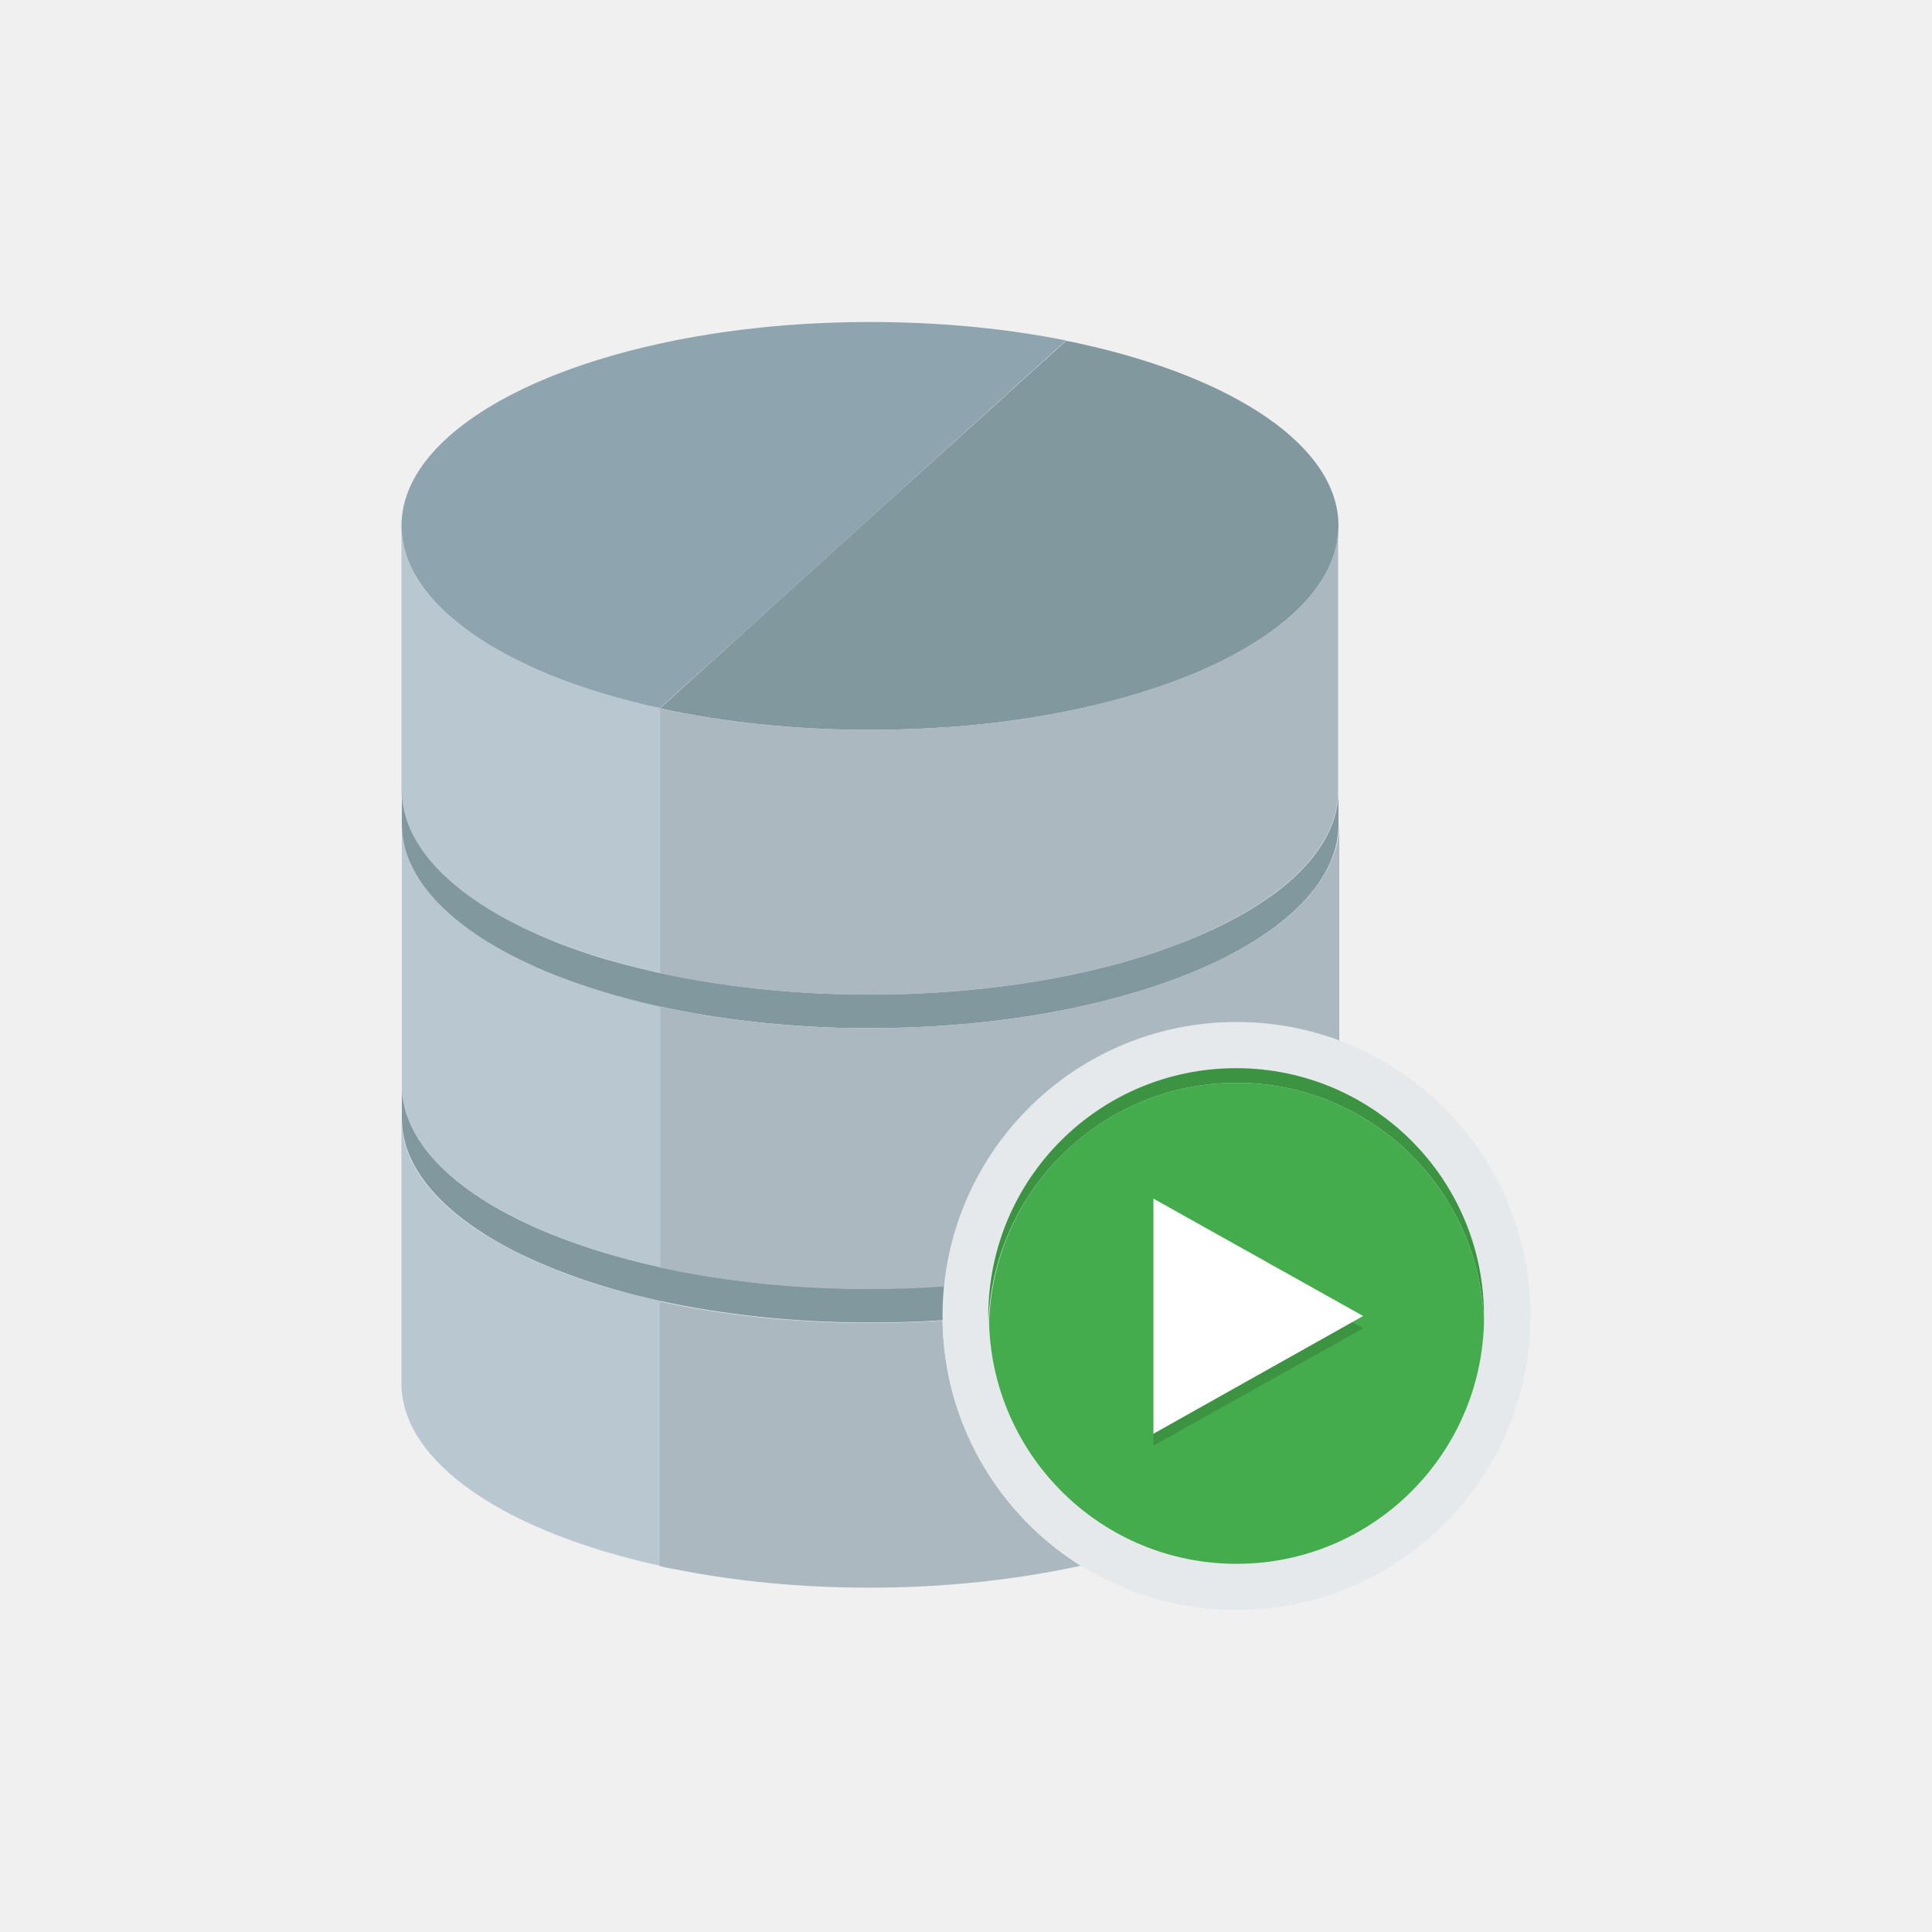
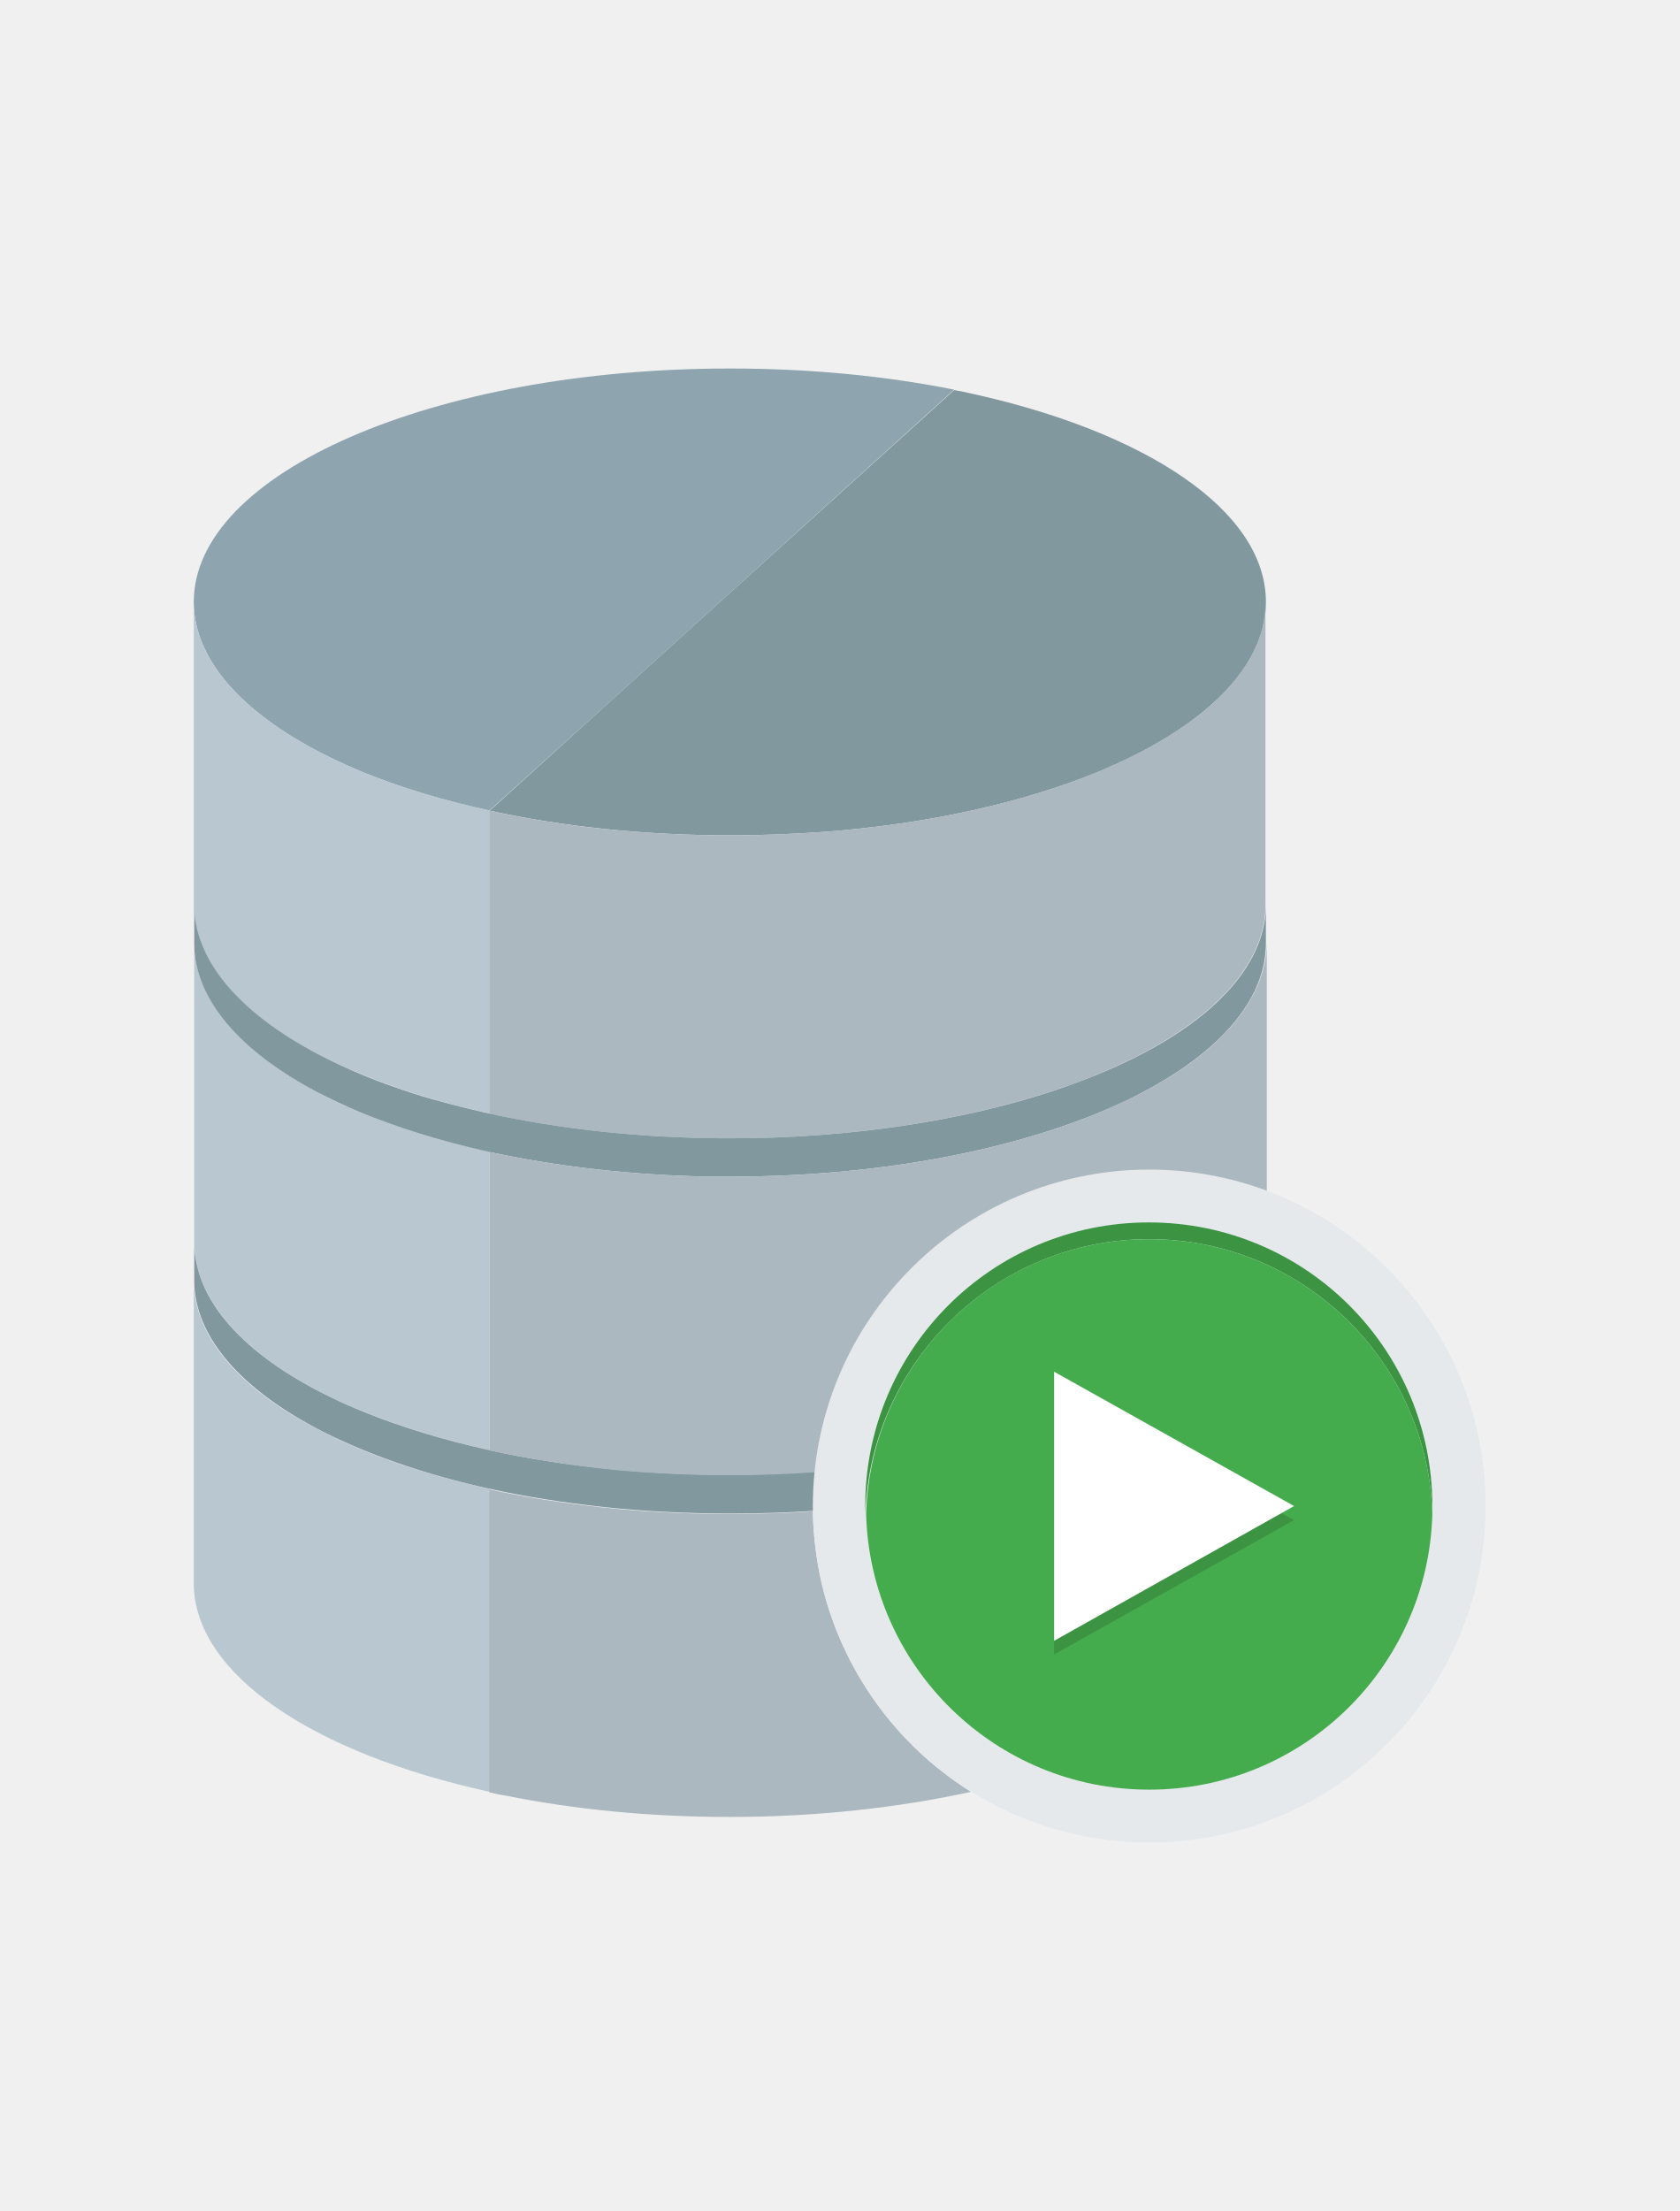
- <svg xmlns="http://www.w3.org/2000/svg" height="64" width="64" xml:space="preserve" y="0" x="0" version="1.1" viewBox="-44.01 -83.675 381.42 502.05">
+ <svg xmlns="http://www.w3.org/2000/svg" xml:space="preserve" y="0" x="0" version="1.1" viewBox="-44.01 -83.675 381.42 502.05">
  <style type="text/css">
    .st0 {
      fill: #b9c8d0
    }

    .st2 {
      fill: #abb8c0
    }

    .st3 {
      fill: #81989f
    }

    .st5 {
      fill: #3c9443
    }

  </style>
  <g transform="translate(-1.5)">
    <path d="M30.7 241.4C12.5 232.2 1.5 220.2 1.5 207v68.8c0 20.7 27.3 38.7 67.2 47.4v-68.8c-14.6-3.2-27.5-7.6-38-13z" class="st0" />
    <path d="M39.1 168.8c-3.3-1.4-6.5-2.8-9.4-4.4-17.5-9.2-28.1-21-28.1-33.9v67.7c0 1.5.2 2.9.4 4.4 2.6 13.6 16.8 25.7 38.4 34.4 8.4 3.4 17.9 6.3 28.3 8.6v-67.8c-10.9-2.3-20.9-5.4-29.6-9z" class="st0" />
    <path d="M123.3 0C56 0 1.5 23.7 1.5 53c0 13.1 11 25.1 29.1 34.4 3 1.5 6.2 3 9.6 4.4 8.4 3.4 18 6.3 28.4 8.6L92 79.3l10.8-9.8L121 53l53.2-48.2C158.7 1.7 141.5 0 123.3 0z" fill="#8ea5af" />
    <path d="M40.3 91.8c-3.4-1.4-6.6-2.8-9.6-4.4C12.5 78.1 1.5 66.1 1.5 53v68.7c0 1.5.2 2.9.4 4.4C4.4 139.4 18.1 151.3 39 160c3.8 1.6 7.7 3 11.9 4.4 5.6 1.8 11.5 3.4 17.7 4.7v-68.8c-10.3-2.2-19.9-5.1-28.3-8.5z" class="st0" />
    <path d="M144.1 275.9c-1.2-5.3-1.9-10.8-2-16.4-6.1.4-12.4.6-18.9.6-10 0-19.7-.5-29-1.5-9-1-17.5-2.3-25.6-4.1v68.8c1.3.3 2.6.6 4 .8 15.4 3.1 32.6 4.8 50.6 4.8 19.7 0 38.3-2.1 54.8-5.7a76.595 76.595 0 01-33.9-47.3z" class="st2" />
    <path d="M177.7 5.6c-1.2-.3-2.3-.5-3.5-.7L121 53l-18.2 16.5L92 79.3l-23.3 21.1c16.4 3.6 35 5.6 54.6 5.6 7.4 0 14.6-.3 21.6-.8 23.5-1.8 44.7-6.6 61.5-13.4 3.4-1.4 6.6-2.8 9.6-4.4 18.1-9.3 29-21.3 29-34.4 0-20.8-27.4-38.7-67.3-47.4z" class="st3" />
    <path d="M215.9 87.4c-3 1.5-6.2 3-9.6 4.4-16.8 6.8-37.9 11.6-61.5 13.4-7 .5-14.2.8-21.6.8-19.6 0-38.2-2-54.6-5.6v68.8c16 3.5 34.1 5.5 53.2 5.6h1.4c27.1 0 52.1-3.9 72.3-10.4 4.2-1.4 8.2-2.8 11.9-4.4 20.8-8.7 34.6-20.6 37.1-33.9.3-1.4.4-2.9.4-4.4V53c.1 13.1-10.8 25.1-29 34.4z" class="st2" />
    <g>
      <path d="M244.6 126.1c-2.5 13.3-16.2 25.2-37.1 33.9-3.8 1.6-7.7 3-11.9 4.4-20.2 6.5-45.2 10.4-72.3 10.4h-1.4c-19.1-.1-37.2-2.1-53.2-5.6-6.2-1.4-12.1-2.9-17.7-4.7-4.2-1.4-8.2-2.8-11.9-4.4-20.9-8.8-34.6-20.7-37.1-34-.3-1.4-.4-2.9-.4-4.4v8.8c0 12.9 10.6 24.7 28.1 33.9 2.9 1.5 6.1 3 9.4 4.4 8.7 3.6 18.7 6.7 29.6 9.1 15.2 3.3 32.3 5.3 50.3 5.6h4.3c32.7 0 62.3-5.6 84.2-14.7 3.3-1.4 6.5-2.8 9.4-4.4 17.5-9.2 28.1-21 28.1-33.9v-8.8c0 1.5-.1 3-.4 4.4z" class="st3" />
      <path d="M244.6 202.6c-2.4 12.7-15 24.1-34.3 32.7-1.3.6-2.7 1.2-4.1 1.7-3 1.2-6 2.3-9.3 3.4-12.4 4.1-26.7 7.2-42.2 9-4 .5-8.1.8-12.3 1.1-6.3.4-12.7.7-19.2.7-9 0-17.8-.4-26.2-1.2-10-1-19.5-2.4-28.4-4.4-10.4-2.3-19.9-5.2-28.3-8.6-21.5-8.7-35.8-20.8-38.3-34.4-.3-1.4-.4-2.9-.4-4.4v8.8c0 13.1 11 25.1 29.2 34.4 10.5 5.3 23.4 9.8 38 13 8.1 1.8 16.6 3.1 25.6 4.1 9.3 1 19 1.5 29 1.5 6.4 0 12.7-.2 18.9-.6 4.1-.3 8.1-.6 12-1.1 15.7-1.8 30.2-4.9 42.8-9.1 6.9-2.3 13.3-4.9 18.9-7.8.9-.5 1.8-1 2.7-1.4 16.5-9 26.4-20.5 26.4-33v-8.7c0 .5-.1.9-.1 1.4-.1 1-.2 2-.4 2.9z" class="st3" />
    </g>
    <path d="M216.9 164.4a138 138 0 01-9.4 4.4c-21.9 9.1-51.5 14.7-84.2 14.7H119c-18.1-.3-35.1-2.3-50.3-5.6v67.8c8.9 1.9 18.4 3.4 28.4 4.4 8.4.8 17.2 1.2 26.2 1.2 6.5 0 13-.2 19.2-.7 4.2-.3 8.3-.7 12.3-1.1 15.5-1.8 29.8-4.9 42.2-9 3.2-1.1 6.3-2.2 9.3-3.4 1.4-.6 2.7-1.1 4.1-1.7 19.3-8.6 31.9-20 34.3-32.7.2-1 .3-2 .4-3 0-.5.1-.9.1-1.4v-67.8c-.2 12.9-10.7 24.7-28.3 33.9z" class="st2" />
    <g>
      <circle r="76.4" cy="258.3" cx="218.5" fill="#e5e9ec" />
      <g>
        <path d="M218.5 197.7c34.9 0 63.3 27.8 64.3 62.5v-1.9c0-35.6-28.8-64.4-64.4-64.4-35.6 0-64.4 28.8-64.4 64.4v1.9c1.2-34.6 29.6-62.5 64.5-62.5z" class="st5" />
        <path d="M218.5 322.7c34.9 0 63.3-27.8 64.3-62.5-1-34.7-29.4-62.5-64.3-62.5s-63.3 27.8-64.3 62.5c1 34.7 29.4 62.5 64.3 62.5z" fill="#45ac4e" />
      </g>
      <path class="st5" d="M196.9 256v36l54.5-30.5-54.5-30.5z" />
      <path fill="#fff" d="M196.9 252.8v36.1l54.5-30.6-54.5-30.5z" />
    </g>
  </g>
</svg>
